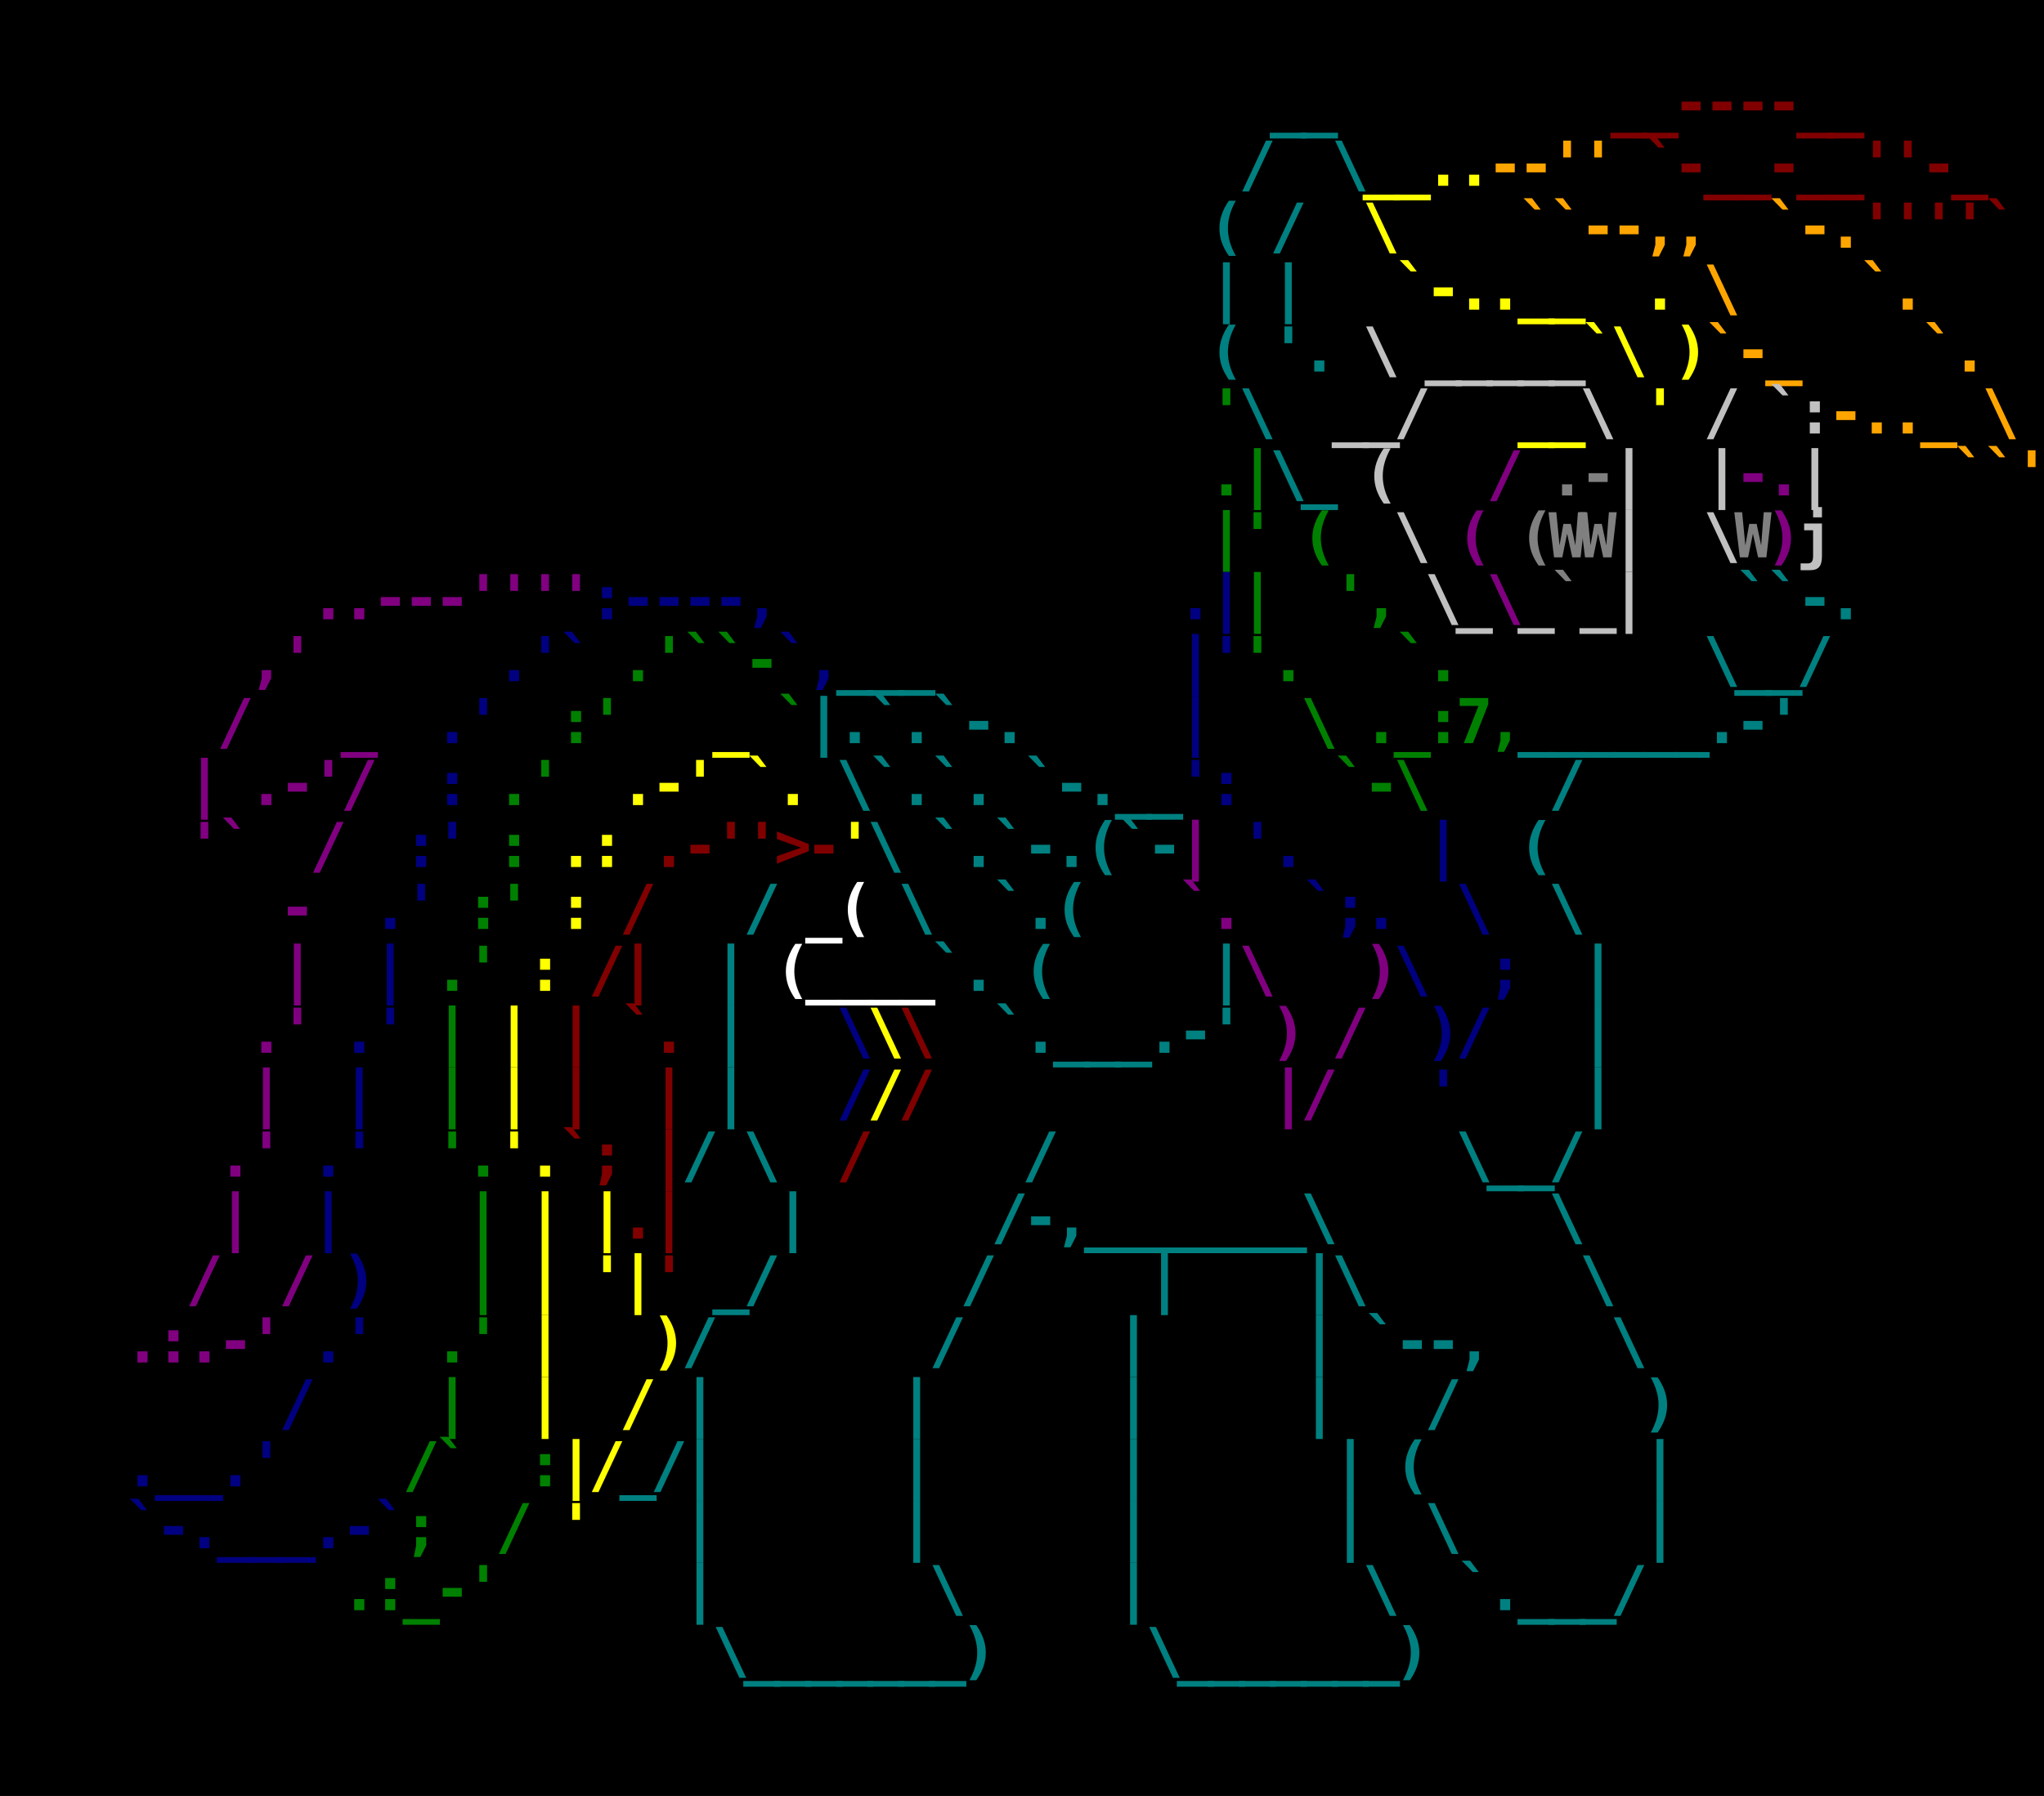
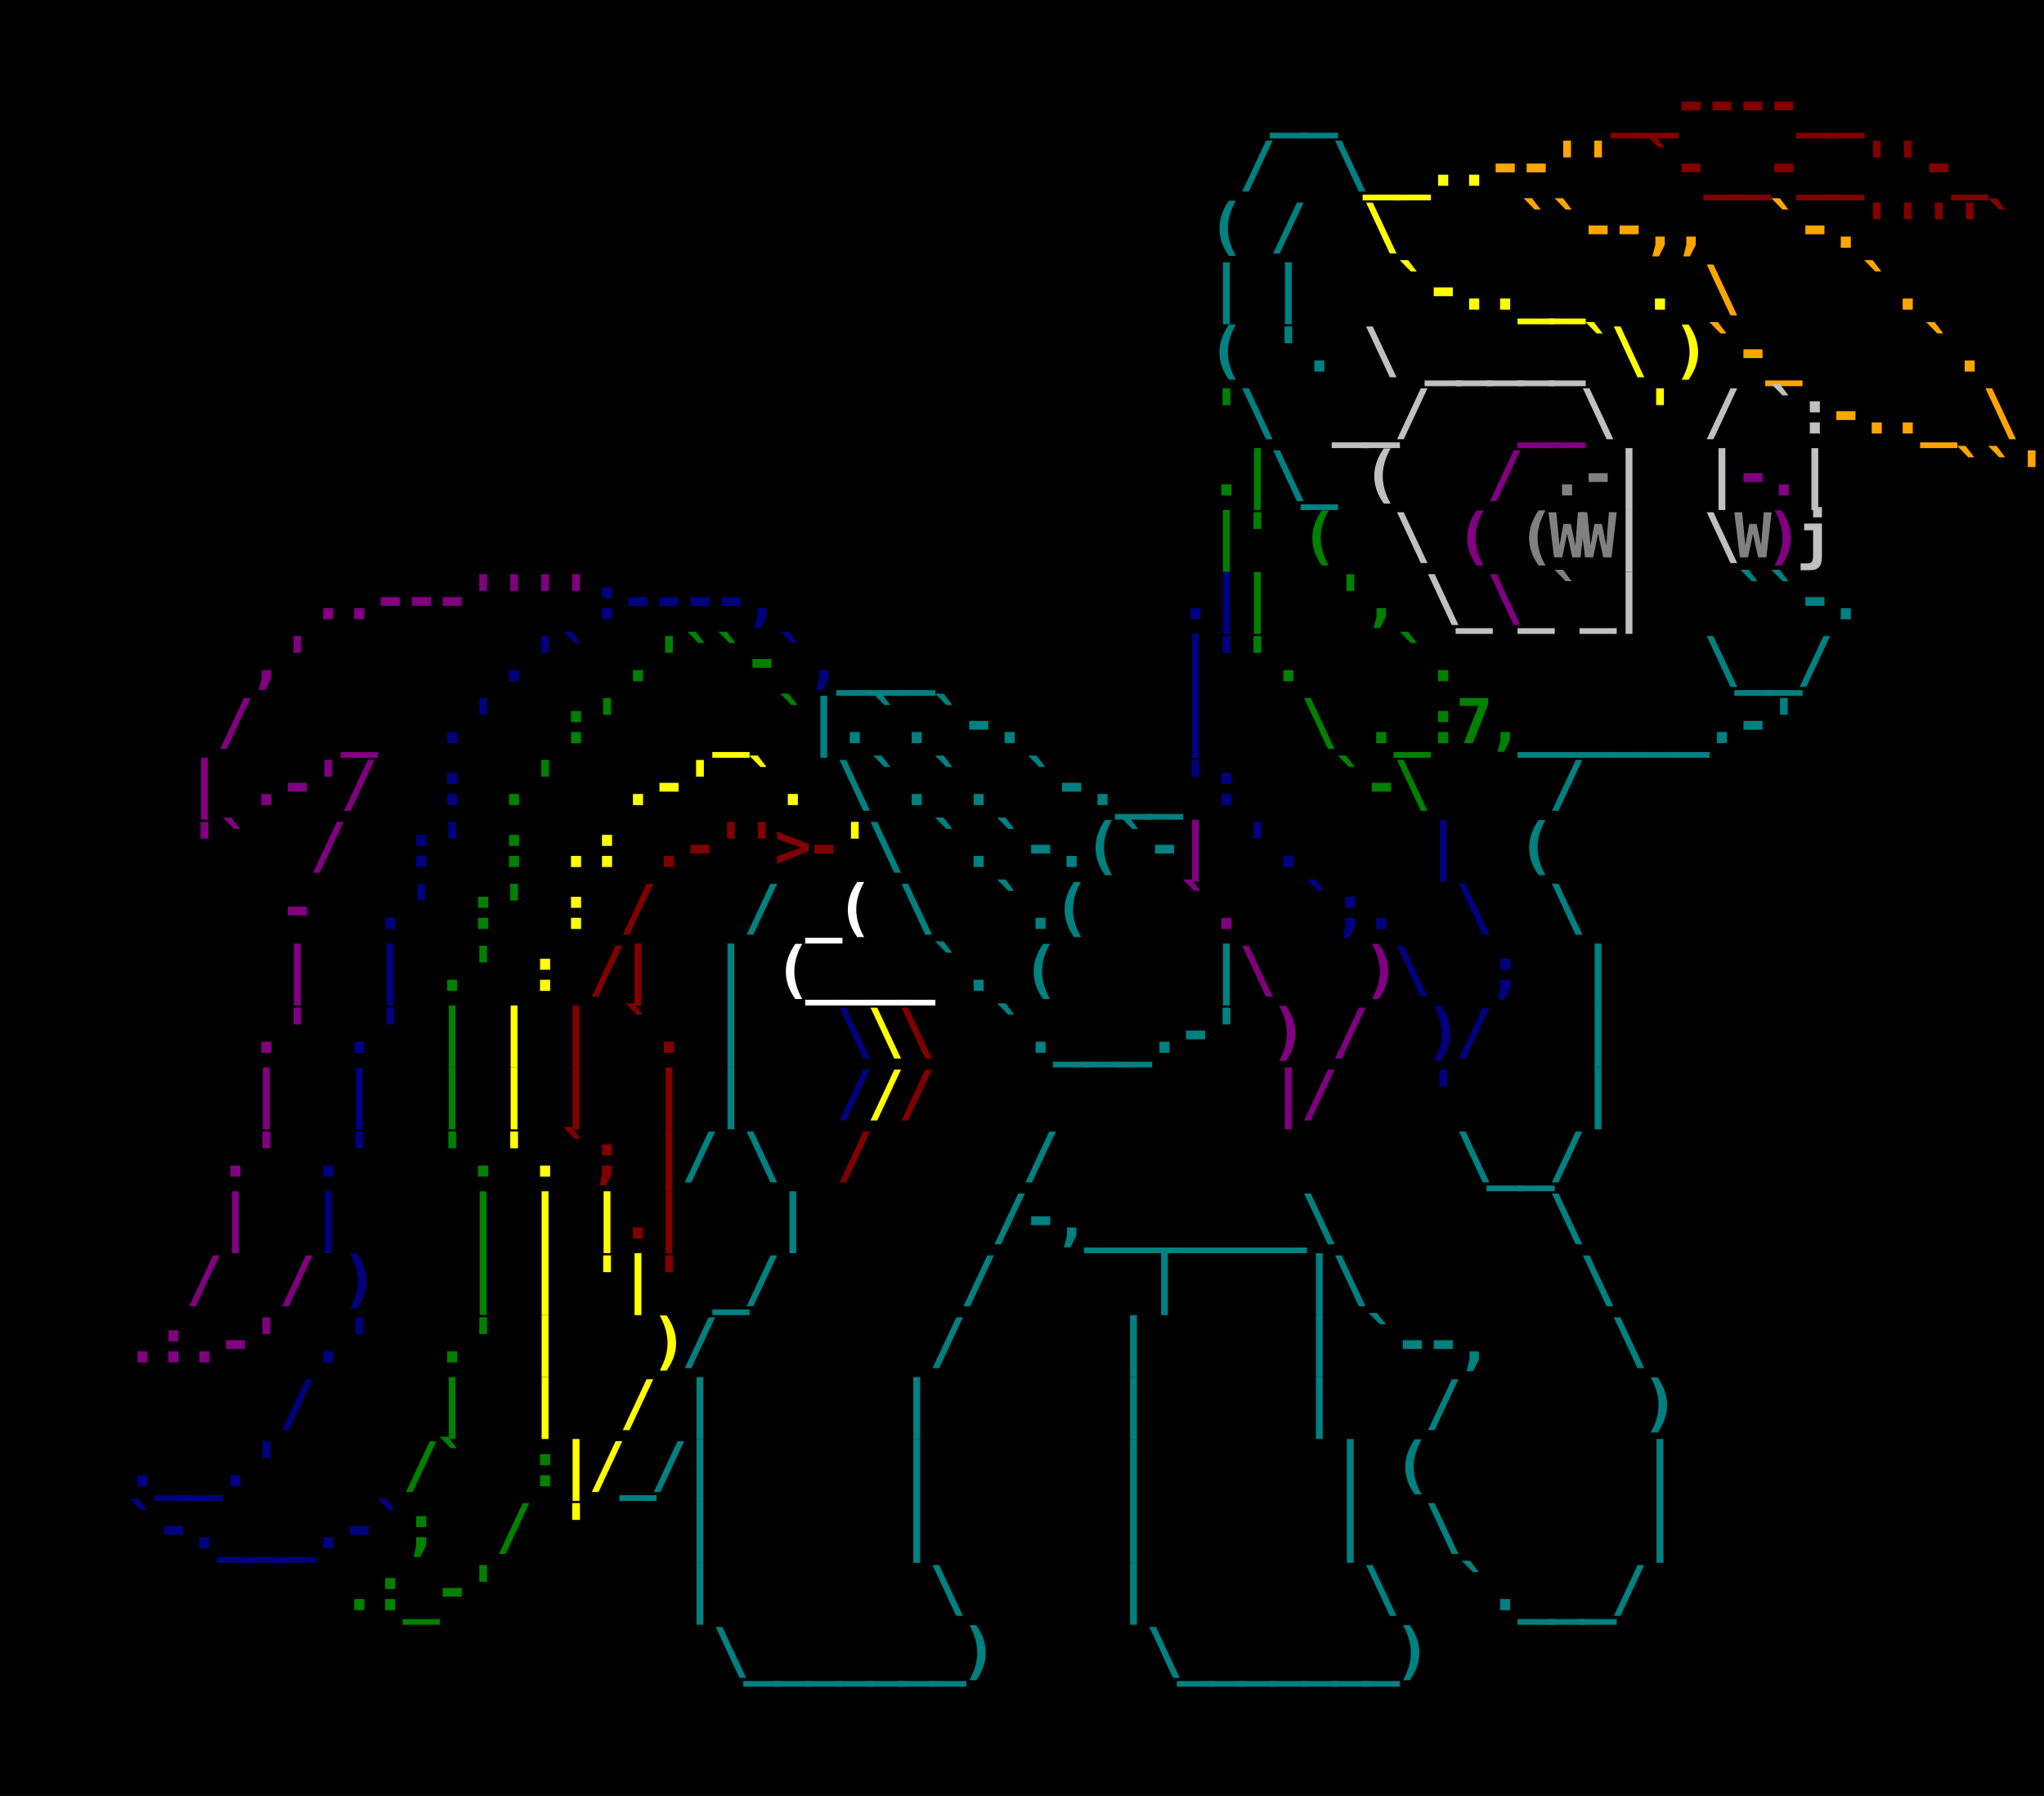
<svg xmlns="http://www.w3.org/2000/svg" width="396" height="348">
  <rect style="fill:black;stroke:none;" width="396" height="348" x="0" y="0" />
  <text y="0" x="0" style="font-family:monospace;font-size:12px;font-weight:bold;">
    <tspan x="246" y="24" style="fill:teal;">_</tspan>
    <tspan x="252" y="24" style="fill:teal;">_</tspan>
    <tspan x="312" y="24" style="fill:maroon;">_</tspan>
    <tspan x="318" y="24" style="fill:maroon;">_</tspan>
    <tspan x="324" y="24" style="fill:maroon;">-</tspan>
    <tspan x="330" y="24" style="fill:maroon;">-</tspan>
    <tspan x="336" y="24" style="fill:maroon;">-</tspan>
    <tspan x="342" y="24" style="fill:maroon;">-</tspan>
    <tspan x="348" y="24" style="fill:maroon;">_</tspan>
    <tspan x="354" y="24" style="fill:maroon;">_</tspan>
    <tspan x="240" y="36" style="fill:teal;">/</tspan>
    <tspan x="258" y="36" style="fill:teal;">\</tspan>
    <tspan x="264" y="36" style="fill:yellow;">_</tspan>
    <tspan x="270" y="36" style="fill:yellow;">_</tspan>
    <tspan x="276" y="36" style="fill:yellow;">.</tspan>
    <tspan x="282" y="36" style="fill:yellow;">.</tspan>
    <tspan x="288" y="36" style="fill:orange;">-</tspan>
    <tspan x="294" y="36" style="fill:orange;">-</tspan>
    <tspan x="300" y="36" style="fill:orange;">'</tspan>
    <tspan x="306" y="36" style="fill:orange;">'</tspan>
    <tspan x="318" y="36" style="fill:maroon;">`</tspan>
    <tspan x="324" y="36" style="fill:maroon;">-</tspan>
    <tspan x="330" y="36" style="fill:maroon;">_</tspan>
    <tspan x="336" y="36" style="fill:maroon;">_</tspan>
    <tspan x="342" y="36" style="fill:maroon;">-</tspan>
    <tspan x="348" y="36" style="fill:maroon;">_</tspan>
    <tspan x="354" y="36" style="fill:maroon;">_</tspan>
    <tspan x="360" y="36" style="fill:maroon;">'</tspan>
    <tspan x="366" y="36" style="fill:maroon;">'</tspan>
    <tspan x="372" y="36" style="fill:maroon;">-</tspan>
    <tspan x="378" y="36" style="fill:maroon;">_</tspan>
    <tspan x="234" y="48" style="fill:teal;">(</tspan>
    <tspan x="246" y="48" style="fill:teal;">/</tspan>
    <tspan x="264" y="48" style="fill:yellow;">\</tspan>
    <tspan x="294" y="48" style="fill:orange;">`</tspan>
    <tspan x="300" y="48" style="fill:orange;">`</tspan>
    <tspan x="306" y="48" style="fill:orange;">-</tspan>
    <tspan x="312" y="48" style="fill:orange;">-</tspan>
    <tspan x="318" y="48" style="fill:orange;">,</tspan>
    <tspan x="324" y="48" style="fill:orange;">,</tspan>
    <tspan x="342" y="48" style="fill:orange;">`</tspan>
    <tspan x="348" y="48" style="fill:orange;">-</tspan>
    <tspan x="354" y="48" style="fill:orange;">.</tspan>
    <tspan x="360" y="48" style="fill:maroon;">'</tspan>
    <tspan x="366" y="48" style="fill:maroon;">'</tspan>
    <tspan x="372" y="48" style="fill:maroon;">'</tspan>
    <tspan x="378" y="48" style="fill:maroon;">'</tspan>
    <tspan x="384" y="48" style="fill:maroon;">`</tspan>
    <tspan x="234" y="60" style="fill:teal;">|</tspan>
    <tspan x="246" y="60" style="fill:teal;">|</tspan>
    <tspan x="270" y="60" style="fill:yellow;">`</tspan>
    <tspan x="276" y="60" style="fill:yellow;">-</tspan>
    <tspan x="282" y="60" style="fill:yellow;">.</tspan>
    <tspan x="288" y="60" style="fill:yellow;">.</tspan>
    <tspan x="294" y="60" style="fill:yellow;">_</tspan>
    <tspan x="300" y="60" style="fill:yellow;">_</tspan>
    <tspan x="318" y="60" style="fill:yellow;">.</tspan>
    <tspan x="330" y="60" style="fill:orange;">\</tspan>
    <tspan x="360" y="60" style="fill:orange;">`</tspan>
    <tspan x="366" y="60" style="fill:orange;">.</tspan>
    <tspan x="234" y="72" style="fill:teal;">(</tspan>
    <tspan x="246" y="72" style="fill:teal;">'</tspan>
    <tspan x="252" y="72" style="fill:teal;">.</tspan>
    <tspan x="264" y="72" style="fill:silver;">\</tspan>
    <tspan x="276" y="72" style="fill:silver;">_</tspan>
    <tspan x="282" y="72" style="fill:silver;">_</tspan>
    <tspan x="288" y="72" style="fill:silver;">_</tspan>
    <tspan x="294" y="72" style="fill:silver;">_</tspan>
    <tspan x="300" y="72" style="fill:silver;">_</tspan>
    <tspan x="306" y="72" style="fill:yellow;">`</tspan>
    <tspan x="312" y="72" style="fill:yellow;">\</tspan>
    <tspan x="324" y="72" style="fill:yellow;">)</tspan>
    <tspan x="330" y="72" style="fill:orange;">`</tspan>
    <tspan x="336" y="72" style="fill:orange;">-</tspan>
    <tspan x="342" y="72" style="fill:orange;">_</tspan>
    <tspan x="372" y="72" style="fill:orange;">`</tspan>
    <tspan x="378" y="72" style="fill:orange;">.</tspan>
    <tspan x="234" y="84" style="fill:green;">'</tspan>
    <tspan x="240" y="84" style="fill:teal;">\</tspan>
    <tspan x="258" y="84" style="fill:silver;">_</tspan>
    <tspan x="264" y="84" style="fill:silver;">_</tspan>
    <tspan x="270" y="84" style="fill:silver;">/</tspan>
-     <tspan x="294" y="84" style="fill:yellow;">_</tspan>
-     <tspan x="300" y="84" style="fill:yellow;">_</tspan>
+     <tspan x="294" y="84" style="fill:purple;">_</tspan>
+     <tspan x="300" y="84" style="fill:purple;">_</tspan>
    <tspan x="306" y="84" style="fill:silver;">\</tspan>
    <tspan x="318" y="84" style="fill:yellow;">'</tspan>
    <tspan x="330" y="84" style="fill:silver;">/</tspan>
    <tspan x="342" y="84" style="fill:silver;">`</tspan>
    <tspan x="348" y="84" style="fill:silver;">:</tspan>
    <tspan x="354" y="84" style="fill:orange;">-</tspan>
    <tspan x="360" y="84" style="fill:orange;">.</tspan>
    <tspan x="366" y="84" style="fill:orange;">.</tspan>
    <tspan x="372" y="84" style="fill:orange;">_</tspan>
    <tspan x="384" y="84" style="fill:orange;">\</tspan>
    <tspan x="234" y="96" style="fill:green;">.</tspan>
    <tspan x="240" y="96" style="fill:green;">|</tspan>
    <tspan x="246" y="96" style="fill:teal;">\</tspan>
    <tspan x="252" y="96" style="fill:teal;">_</tspan>
    <tspan x="264" y="96" style="fill:silver;">(</tspan>
    <tspan x="288" y="96" style="fill:purple;">/</tspan>
    <tspan x="300" y="96" style="fill:gray;">.</tspan>
    <tspan x="306" y="96" style="fill:gray;">-</tspan>
    <tspan x="312" y="96" style="fill:silver;">|</tspan>
    <tspan x="330" y="96" style="fill:silver;">|</tspan>
    <tspan x="336" y="96" style="fill:purple;">-</tspan>
    <tspan x="342" y="96" style="fill:purple;">.</tspan>
    <tspan x="348" y="96" style="fill:silver;">|</tspan>
    <tspan x="378" y="96" style="fill:orange;">`</tspan>
    <tspan x="384" y="96" style="fill:orange;">`</tspan>
    <tspan x="390" y="96" style="fill:orange;">'</tspan>
    <tspan x="234" y="108" style="fill:green;">|</tspan>
    <tspan x="240" y="108" style="fill:green;">'</tspan>
    <tspan x="252" y="108" style="fill:green;">(</tspan>
    <tspan x="270" y="108" style="fill:silver;">\</tspan>
    <tspan x="282" y="108" style="fill:purple;">(</tspan>
    <tspan x="294" y="108" style="fill:gray;">(</tspan>
    <tspan x="300" y="108" style="fill:gray;">W</tspan>
    <tspan x="306" y="108" style="fill:gray;">W</tspan>
    <tspan x="312" y="108" style="fill:silver;">|</tspan>
    <tspan x="330" y="108" style="fill:silver;">\</tspan>
    <tspan x="336" y="108" style="fill:gray;">W</tspan>
    <tspan x="342" y="108" style="fill:purple;">)</tspan>
    <tspan x="348" y="108" style="fill:silver;">j</tspan>
    <tspan x="60" y="120" style="fill:purple;">.</tspan>
    <tspan x="66" y="120" style="fill:purple;">.</tspan>
    <tspan x="72" y="120" style="fill:purple;">-</tspan>
    <tspan x="78" y="120" style="fill:purple;">-</tspan>
    <tspan x="84" y="120" style="fill:purple;">-</tspan>
    <tspan x="90" y="120" style="fill:purple;">'</tspan>
    <tspan x="96" y="120" style="fill:purple;">'</tspan>
    <tspan x="102" y="120" style="fill:purple;">'</tspan>
    <tspan x="108" y="120" style="fill:purple;">'</tspan>
    <tspan x="114" y="120" style="fill:navy;">:</tspan>
    <tspan x="120" y="120" style="fill:navy;">-</tspan>
    <tspan x="126" y="120" style="fill:navy;">-</tspan>
    <tspan x="132" y="120" style="fill:navy;">-</tspan>
    <tspan x="138" y="120" style="fill:navy;">-</tspan>
    <tspan x="144" y="120" style="fill:navy;">,</tspan>
    <tspan x="228" y="120" style="fill:navy;">.</tspan>
    <tspan x="234" y="120" style="fill:navy;">|</tspan>
    <tspan x="240" y="120" style="fill:green;">|</tspan>
    <tspan x="258" y="120" style="fill:green;">'</tspan>
    <tspan x="264" y="120" style="fill:green;">,</tspan>
    <tspan x="276" y="120" style="fill:silver;">\</tspan>
    <tspan x="282" y="120" style="fill:silver;">_</tspan>
    <tspan x="288" y="120" style="fill:purple;">\</tspan>
    <tspan x="294" y="120" style="fill:silver;">_</tspan>
    <tspan x="300" y="120" style="fill:gray;">`</tspan>
    <tspan x="306" y="120" style="fill:silver;">_</tspan>
    <tspan x="312" y="120" style="fill:silver;">|</tspan>
    <tspan x="336" y="120" style="fill:teal;">`</tspan>
    <tspan x="342" y="120" style="fill:teal;">`</tspan>
    <tspan x="348" y="120" style="fill:teal;">-</tspan>
    <tspan x="354" y="120" style="fill:teal;">.</tspan>
    <tspan x="48" y="132" style="fill:purple;">,</tspan>
    <tspan x="54" y="132" style="fill:purple;">'</tspan>
    <tspan x="96" y="132" style="fill:navy;">.</tspan>
    <tspan x="102" y="132" style="fill:navy;">'</tspan>
    <tspan x="108" y="132" style="fill:navy;">`</tspan>
    <tspan x="120" y="132" style="fill:green;">.</tspan>
    <tspan x="126" y="132" style="fill:green;">'</tspan>
    <tspan x="132" y="132" style="fill:green;">`</tspan>
    <tspan x="138" y="132" style="fill:green;">`</tspan>
    <tspan x="144" y="132" style="fill:green;">-</tspan>
    <tspan x="150" y="132" style="fill:navy;">`</tspan>
    <tspan x="156" y="132" style="fill:navy;">,</tspan>
    <tspan x="162" y="132" style="fill:teal;">_</tspan>
    <tspan x="168" y="132" style="fill:teal;">_</tspan>
    <tspan x="174" y="132" style="fill:teal;">_</tspan>
    <tspan x="228" y="132" style="fill:navy;">|</tspan>
    <tspan x="234" y="132" style="fill:navy;">'</tspan>
    <tspan x="240" y="132" style="fill:green;">'</tspan>
    <tspan x="246" y="132" style="fill:green;">.</tspan>
    <tspan x="270" y="132" style="fill:green;">`</tspan>
    <tspan x="276" y="132" style="fill:green;">.</tspan>
    <tspan x="330" y="132" style="fill:teal;">\</tspan>
    <tspan x="336" y="132" style="fill:teal;">_</tspan>
    <tspan x="342" y="132" style="fill:teal;">_</tspan>
    <tspan x="348" y="132" style="fill:teal;">/</tspan>
    <tspan x="42" y="144" style="fill:purple;">/</tspan>
    <tspan x="66" y="144" style="fill:purple;">_</tspan>
    <tspan x="84" y="144" style="fill:navy;">.</tspan>
    <tspan x="90" y="144" style="fill:navy;">'</tspan>
    <tspan x="108" y="144" style="fill:green;">:</tspan>
    <tspan x="114" y="144" style="fill:green;">'</tspan>
    <tspan x="138" y="144" style="fill:yellow;">_</tspan>
    <tspan x="150" y="144" style="fill:green;">`</tspan>
    <tspan x="156" y="144" style="fill:teal;">|</tspan>
    <tspan x="162" y="144" style="fill:teal;">.</tspan>
    <tspan x="168" y="144" style="fill:teal;">`</tspan>
    <tspan x="174" y="144" style="fill:teal;">.</tspan>
    <tspan x="180" y="144" style="fill:teal;">`</tspan>
    <tspan x="186" y="144" style="fill:teal;">-</tspan>
    <tspan x="192" y="144" style="fill:teal;">.</tspan>
    <tspan x="228" y="144" style="fill:navy;">|</tspan>
    <tspan x="252" y="144" style="fill:green;">\</tspan>
    <tspan x="264" y="144" style="fill:green;">.</tspan>
    <tspan x="270" y="144" style="fill:green;">_</tspan>
    <tspan x="276" y="144" style="fill:green;">:</tspan>
    <tspan x="282" y="144" style="fill:green;">7</tspan>
    <tspan x="288" y="144" style="fill:green;">,</tspan>
    <tspan x="294" y="144" style="fill:teal;">_</tspan>
    <tspan x="300" y="144" style="fill:teal;">_</tspan>
    <tspan x="306" y="144" style="fill:teal;">_</tspan>
    <tspan x="312" y="144" style="fill:teal;">_</tspan>
    <tspan x="318" y="144" style="fill:teal;">_</tspan>
    <tspan x="324" y="144" style="fill:teal;">_</tspan>
    <tspan x="330" y="144" style="fill:teal;">.</tspan>
    <tspan x="336" y="144" style="fill:teal;">-</tspan>
    <tspan x="342" y="144" style="fill:teal;">'</tspan>
    <tspan x="36" y="156" style="fill:purple;">|</tspan>
    <tspan x="48" y="156" style="fill:purple;">.</tspan>
    <tspan x="54" y="156" style="fill:purple;">-</tspan>
    <tspan x="60" y="156" style="fill:purple;">'</tspan>
    <tspan x="66" y="156" style="fill:purple;">/</tspan>
    <tspan x="84" y="156" style="fill:navy;">:</tspan>
    <tspan x="96" y="156" style="fill:green;">.</tspan>
    <tspan x="102" y="156" style="fill:green;">'</tspan>
    <tspan x="120" y="156" style="fill:yellow;">.</tspan>
    <tspan x="126" y="156" style="fill:yellow;">-</tspan>
    <tspan x="132" y="156" style="fill:yellow;">'</tspan>
    <tspan x="144" y="156" style="fill:yellow;">`</tspan>
    <tspan x="150" y="156" style="fill:yellow;">.</tspan>
    <tspan x="162" y="156" style="fill:teal;">\</tspan>
    <tspan x="168" y="156" style="fill:teal;">`</tspan>
    <tspan x="174" y="156" style="fill:teal;">.</tspan>
    <tspan x="180" y="156" style="fill:teal;">`</tspan>
    <tspan x="186" y="156" style="fill:teal;">.</tspan>
    <tspan x="198" y="156" style="fill:teal;">`</tspan>
    <tspan x="204" y="156" style="fill:teal;">-</tspan>
    <tspan x="210" y="156" style="fill:teal;">.</tspan>
    <tspan x="216" y="156" style="fill:teal;">_</tspan>
    <tspan x="222" y="156" style="fill:teal;">_</tspan>
    <tspan x="228" y="156" style="fill:navy;">'</tspan>
    <tspan x="234" y="156" style="fill:navy;">:</tspan>
    <tspan x="258" y="156" style="fill:green;">`</tspan>
    <tspan x="264" y="156" style="fill:green;">-</tspan>
    <tspan x="270" y="156" style="fill:green;">\</tspan>
    <tspan x="300" y="156" style="fill:teal;">/</tspan>
    <tspan x="36" y="168" style="fill:purple;">'</tspan>
    <tspan x="42" y="168" style="fill:purple;">`</tspan>
    <tspan x="60" y="168" style="fill:purple;">/</tspan>
    <tspan x="78" y="168" style="fill:navy;">:</tspan>
    <tspan x="84" y="168" style="fill:navy;">'</tspan>
    <tspan x="96" y="168" style="fill:green;">:</tspan>
    <tspan x="108" y="168" style="fill:yellow;">.</tspan>
    <tspan x="114" y="168" style="fill:yellow;">:</tspan>
    <tspan x="126" y="168" style="fill:maroon;">.</tspan>
    <tspan x="132" y="168" style="fill:maroon;">-</tspan>
    <tspan x="138" y="168" style="fill:maroon;">'</tspan>
    <tspan x="144" y="168" style="fill:maroon;">'</tspan>
    <tspan x="150" y="168" style="fill:maroon;">&gt;</tspan>
    <tspan x="156" y="168" style="fill:maroon;">-</tspan>
    <tspan x="162" y="168" style="fill:yellow;">'</tspan>
    <tspan x="168" y="168" style="fill:teal;">\</tspan>
    <tspan x="180" y="168" style="fill:teal;">`</tspan>
    <tspan x="186" y="168" style="fill:teal;">.</tspan>
    <tspan x="192" y="168" style="fill:teal;">`</tspan>
    <tspan x="198" y="168" style="fill:teal;">-</tspan>
    <tspan x="204" y="168" style="fill:teal;">.</tspan>
    <tspan x="210" y="168" style="fill:teal;">(</tspan>
    <tspan x="216" y="168" style="fill:teal;">`</tspan>
    <tspan x="222" y="168" style="fill:teal;">-</tspan>
    <tspan x="228" y="168" style="fill:purple;">|</tspan>
    <tspan x="240" y="168" style="fill:navy;">'</tspan>
    <tspan x="246" y="168" style="fill:navy;">.</tspan>
    <tspan x="276" y="168" style="fill:navy;">|</tspan>
    <tspan x="294" y="168" style="fill:teal;">(</tspan>
    <tspan x="54" y="180" style="fill:purple;">-</tspan>
    <tspan x="72" y="180" style="fill:navy;">.</tspan>
    <tspan x="78" y="180" style="fill:navy;">'</tspan>
    <tspan x="90" y="180" style="fill:green;">:</tspan>
    <tspan x="96" y="180" style="fill:green;">'</tspan>
    <tspan x="108" y="180" style="fill:yellow;">:</tspan>
    <tspan x="120" y="180" style="fill:maroon;">/</tspan>
    <tspan x="144" y="180" style="fill:teal;">/</tspan>
    <tspan x="156" y="180" style="fill:white;">_</tspan>
    <tspan x="162" y="180" style="fill:white;">(</tspan>
    <tspan x="174" y="180" style="fill:teal;">\</tspan>
    <tspan x="192" y="180" style="fill:teal;">`</tspan>
    <tspan x="198" y="180" style="fill:teal;">.</tspan>
    <tspan x="204" y="180" style="fill:teal;">(</tspan>
    <tspan x="228" y="180" style="fill:purple;">`</tspan>
    <tspan x="234" y="180" style="fill:purple;">.</tspan>
    <tspan x="252" y="180" style="fill:navy;">`</tspan>
    <tspan x="258" y="180" style="fill:navy;">;</tspan>
    <tspan x="264" y="180" style="fill:navy;">.</tspan>
    <tspan x="282" y="180" style="fill:navy;">\</tspan>
    <tspan x="300" y="180" style="fill:teal;">\</tspan>
    <tspan x="54" y="192" style="fill:purple;">|</tspan>
    <tspan x="72" y="192" style="fill:navy;">|</tspan>
    <tspan x="84" y="192" style="fill:green;">.</tspan>
    <tspan x="90" y="192" style="fill:green;">'</tspan>
    <tspan x="102" y="192" style="fill:yellow;">:</tspan>
    <tspan x="114" y="192" style="fill:maroon;">/</tspan>
    <tspan x="120" y="192" style="fill:maroon;">|</tspan>
    <tspan x="138" y="192" style="fill:teal;">|</tspan>
    <tspan x="150" y="192" style="fill:white;">(</tspan>
    <tspan x="156" y="192" style="fill:white;">_</tspan>
    <tspan x="162" y="192" style="fill:white;">_</tspan>
    <tspan x="168" y="192" style="fill:white;">_</tspan>
    <tspan x="174" y="192" style="fill:white;">_</tspan>
    <tspan x="180" y="192" style="fill:teal;">`</tspan>
    <tspan x="186" y="192" style="fill:teal;">.</tspan>
    <tspan x="198" y="192" style="fill:teal;">(</tspan>
    <tspan x="234" y="192" style="fill:teal;">|</tspan>
    <tspan x="240" y="192" style="fill:purple;">\</tspan>
    <tspan x="264" y="192" style="fill:purple;">)</tspan>
    <tspan x="270" y="192" style="fill:navy;">\</tspan>
    <tspan x="288" y="192" style="fill:navy;">;</tspan>
    <tspan x="306" y="192" style="fill:teal;">|</tspan>
    <tspan x="48" y="204" style="fill:purple;">.</tspan>
    <tspan x="54" y="204" style="fill:purple;">'</tspan>
    <tspan x="66" y="204" style="fill:navy;">.</tspan>
    <tspan x="72" y="204" style="fill:navy;">'</tspan>
    <tspan x="84" y="204" style="fill:green;">|</tspan>
    <tspan x="96" y="204" style="fill:yellow;">|</tspan>
    <tspan x="108" y="204" style="fill:maroon;">|</tspan>
    <tspan x="120" y="204" style="fill:maroon;">`</tspan>
    <tspan x="126" y="204" style="fill:maroon;">.</tspan>
    <tspan x="138" y="204" style="fill:teal;">|</tspan>
    <tspan x="162" y="204" style="fill:navy;">\</tspan>
    <tspan x="168" y="204" style="fill:yellow;">\</tspan>
    <tspan x="174" y="204" style="fill:maroon;">\</tspan>
    <tspan x="192" y="204" style="fill:teal;">`</tspan>
    <tspan x="198" y="204" style="fill:teal;">.</tspan>
    <tspan x="204" y="204" style="fill:teal;">_</tspan>
    <tspan x="210" y="204" style="fill:teal;">_</tspan>
    <tspan x="216" y="204" style="fill:teal;">_</tspan>
    <tspan x="222" y="204" style="fill:teal;">.</tspan>
    <tspan x="228" y="204" style="fill:teal;">-</tspan>
    <tspan x="234" y="204" style="fill:teal;">'</tspan>
    <tspan x="246" y="204" style="fill:purple;">)</tspan>
    <tspan x="258" y="204" style="fill:purple;">/</tspan>
    <tspan x="276" y="204" style="fill:navy;">)</tspan>
    <tspan x="282" y="204" style="fill:navy;">/</tspan>
    <tspan x="306" y="204" style="fill:teal;">|</tspan>
    <tspan x="48" y="216" style="fill:purple;">|</tspan>
    <tspan x="66" y="216" style="fill:navy;">|</tspan>
    <tspan x="84" y="216" style="fill:green;">|</tspan>
    <tspan x="96" y="216" style="fill:yellow;">|</tspan>
    <tspan x="108" y="216" style="fill:maroon;">|</tspan>
    <tspan x="126" y="216" style="fill:maroon;">|</tspan>
    <tspan x="138" y="216" style="fill:teal;">|</tspan>
    <tspan x="162" y="216" style="fill:navy;">/</tspan>
    <tspan x="168" y="216" style="fill:yellow;">/</tspan>
    <tspan x="174" y="216" style="fill:maroon;">/</tspan>
    <tspan x="246" y="216" style="fill:purple;">|</tspan>
    <tspan x="252" y="216" style="fill:purple;">/</tspan>
    <tspan x="276" y="216" style="fill:navy;">'</tspan>
    <tspan x="306" y="216" style="fill:teal;">|</tspan>
    <tspan x="42" y="228" style="fill:purple;">.</tspan>
    <tspan x="48" y="228" style="fill:purple;">'</tspan>
    <tspan x="60" y="228" style="fill:navy;">.</tspan>
    <tspan x="66" y="228" style="fill:navy;">'</tspan>
    <tspan x="84" y="228" style="fill:green;">'</tspan>
    <tspan x="90" y="228" style="fill:green;">.</tspan>
    <tspan x="96" y="228" style="fill:yellow;">'</tspan>
    <tspan x="102" y="228" style="fill:yellow;">.</tspan>
    <tspan x="108" y="228" style="fill:maroon;">`</tspan>
    <tspan x="114" y="228" style="fill:maroon;">;</tspan>
    <tspan x="126" y="228" style="fill:maroon;">|</tspan>
    <tspan x="132" y="228" style="fill:teal;">/</tspan>
    <tspan x="144" y="228" style="fill:teal;">\</tspan>
    <tspan x="162" y="228" style="fill:maroon;">/</tspan>
    <tspan x="198" y="228" style="fill:teal;">/</tspan>
    <tspan x="282" y="228" style="fill:teal;">\</tspan>
    <tspan x="288" y="228" style="fill:teal;">_</tspan>
    <tspan x="294" y="228" style="fill:teal;">_</tspan>
    <tspan x="300" y="228" style="fill:teal;">/</tspan>
    <tspan x="42" y="240" style="fill:purple;">|</tspan>
    <tspan x="60" y="240" style="fill:navy;">|</tspan>
    <tspan x="90" y="240" style="fill:green;">|</tspan>
    <tspan x="102" y="240" style="fill:yellow;">|</tspan>
    <tspan x="114" y="240" style="fill:yellow;">|</tspan>
    <tspan x="120" y="240" style="fill:maroon;">.</tspan>
    <tspan x="126" y="240" style="fill:maroon;">|</tspan>
    <tspan x="150" y="240" style="fill:teal;">|</tspan>
    <tspan x="192" y="240" style="fill:teal;">/</tspan>
    <tspan x="198" y="240" style="fill:teal;">-</tspan>
    <tspan x="204" y="240" style="fill:teal;">,</tspan>
    <tspan x="210" y="240" style="fill:teal;">_</tspan>
    <tspan x="216" y="240" style="fill:teal;">_</tspan>
    <tspan x="222" y="240" style="fill:teal;">_</tspan>
    <tspan x="228" y="240" style="fill:teal;">_</tspan>
    <tspan x="234" y="240" style="fill:teal;">_</tspan>
    <tspan x="240" y="240" style="fill:teal;">_</tspan>
    <tspan x="246" y="240" style="fill:teal;">_</tspan>
    <tspan x="252" y="240" style="fill:teal;">\</tspan>
    <tspan x="300" y="240" style="fill:teal;">\</tspan>
    <tspan x="36" y="252" style="fill:purple;">/</tspan>
    <tspan x="54" y="252" style="fill:purple;">/</tspan>
    <tspan x="66" y="252" style="fill:navy;">)</tspan>
    <tspan x="90" y="252" style="fill:green;">|</tspan>
    <tspan x="102" y="252" style="fill:yellow;">|</tspan>
    <tspan x="114" y="252" style="fill:yellow;">'</tspan>
    <tspan x="120" y="252" style="fill:yellow;">|</tspan>
    <tspan x="126" y="252" style="fill:maroon;">'</tspan>
    <tspan x="138" y="252" style="fill:teal;">_</tspan>
    <tspan x="144" y="252" style="fill:teal;">/</tspan>
    <tspan x="186" y="252" style="fill:teal;">/</tspan>
    <tspan x="222" y="252" style="fill:teal;">|</tspan>
    <tspan x="252" y="252" style="fill:teal;">|</tspan>
    <tspan x="258" y="252" style="fill:teal;">\</tspan>
    <tspan x="306" y="252" style="fill:teal;">\</tspan>
    <tspan x="24" y="264" style="fill:purple;">.</tspan>
    <tspan x="30" y="264" style="fill:purple;">:</tspan>
    <tspan x="36" y="264" style="fill:purple;">.</tspan>
    <tspan x="42" y="264" style="fill:purple;">-</tspan>
    <tspan x="48" y="264" style="fill:purple;">'</tspan>
    <tspan x="60" y="264" style="fill:navy;">.</tspan>
    <tspan x="66" y="264" style="fill:navy;">'</tspan>
    <tspan x="84" y="264" style="fill:green;">.</tspan>
    <tspan x="90" y="264" style="fill:green;">'</tspan>
    <tspan x="102" y="264" style="fill:yellow;">|</tspan>
    <tspan x="126" y="264" style="fill:yellow;">)</tspan>
    <tspan x="132" y="264" style="fill:teal;">/</tspan>
    <tspan x="180" y="264" style="fill:teal;">/</tspan>
    <tspan x="216" y="264" style="fill:teal;">|</tspan>
    <tspan x="252" y="264" style="fill:teal;">|</tspan>
    <tspan x="264" y="264" style="fill:teal;">`</tspan>
    <tspan x="270" y="264" style="fill:teal;">-</tspan>
    <tspan x="276" y="264" style="fill:teal;">-</tspan>
    <tspan x="282" y="264" style="fill:teal;">,</tspan>
    <tspan x="312" y="264" style="fill:teal;">\</tspan>
    <tspan x="54" y="276" style="fill:navy;">/</tspan>
    <tspan x="84" y="276" style="fill:green;">|</tspan>
    <tspan x="102" y="276" style="fill:yellow;">|</tspan>
    <tspan x="120" y="276" style="fill:yellow;">/</tspan>
    <tspan x="132" y="276" style="fill:teal;">|</tspan>
    <tspan x="174" y="276" style="fill:teal;">|</tspan>
    <tspan x="216" y="276" style="fill:teal;">|</tspan>
    <tspan x="252" y="276" style="fill:teal;">|</tspan>
    <tspan x="276" y="276" style="fill:teal;">/</tspan>
    <tspan x="318" y="276" style="fill:teal;">)</tspan>
    <tspan x="24" y="288" style="fill:navy;">.</tspan>
    <tspan x="30" y="288" style="fill:navy;">_</tspan>
    <tspan x="36" y="288" style="fill:navy;">_</tspan>
    <tspan x="42" y="288" style="fill:navy;">.</tspan>
    <tspan x="48" y="288" style="fill:navy;">'</tspan>
    <tspan x="78" y="288" style="fill:green;">/</tspan>
    <tspan x="84" y="288" style="fill:green;">`</tspan>
    <tspan x="102" y="288" style="fill:green;">:</tspan>
    <tspan x="108" y="288" style="fill:yellow;">|</tspan>
    <tspan x="114" y="288" style="fill:yellow;">/</tspan>
    <tspan x="120" y="288" style="fill:teal;">_</tspan>
    <tspan x="126" y="288" style="fill:teal;">/</tspan>
    <tspan x="132" y="288" style="fill:teal;">|</tspan>
    <tspan x="174" y="288" style="fill:teal;">|</tspan>
    <tspan x="216" y="288" style="fill:teal;">|</tspan>
    <tspan x="258" y="288" style="fill:teal;">|</tspan>
    <tspan x="270" y="288" style="fill:teal;">(</tspan>
    <tspan x="318" y="288" style="fill:teal;">|</tspan>
    <tspan x="24" y="300" style="fill:navy;">`</tspan>
    <tspan x="30" y="300" style="fill:navy;">-</tspan>
    <tspan x="36" y="300" style="fill:navy;">.</tspan>
    <tspan x="42" y="300" style="fill:navy;">_</tspan>
    <tspan x="48" y="300" style="fill:navy;">_</tspan>
    <tspan x="54" y="300" style="fill:navy;">_</tspan>
    <tspan x="60" y="300" style="fill:navy;">.</tspan>
    <tspan x="66" y="300" style="fill:navy;">-</tspan>
    <tspan x="72" y="300" style="fill:navy;">`</tspan>
    <tspan x="78" y="300" style="fill:green;">;</tspan>
    <tspan x="96" y="300" style="fill:green;">/</tspan>
    <tspan x="108" y="300" style="fill:yellow;">'</tspan>
    <tspan x="132" y="300" style="fill:teal;">|</tspan>
    <tspan x="174" y="300" style="fill:teal;">|</tspan>
    <tspan x="216" y="300" style="fill:teal;">|</tspan>
    <tspan x="258" y="300" style="fill:teal;">|</tspan>
    <tspan x="276" y="300" style="fill:teal;">\</tspan>
    <tspan x="318" y="300" style="fill:teal;">|</tspan>
    <tspan x="66" y="312" style="fill:green;">.</tspan>
    <tspan x="72" y="312" style="fill:green;">:</tspan>
    <tspan x="78" y="312" style="fill:green;">_</tspan>
    <tspan x="84" y="312" style="fill:green;">-</tspan>
    <tspan x="90" y="312" style="fill:green;">'</tspan>
    <tspan x="132" y="312" style="fill:teal;">|</tspan>
    <tspan x="180" y="312" style="fill:teal;">\</tspan>
    <tspan x="216" y="312" style="fill:teal;">|</tspan>
    <tspan x="264" y="312" style="fill:teal;">\</tspan>
    <tspan x="282" y="312" style="fill:teal;">`</tspan>
    <tspan x="288" y="312" style="fill:teal;">.</tspan>
    <tspan x="294" y="312" style="fill:teal;">_</tspan>
    <tspan x="300" y="312" style="fill:teal;">_</tspan>
    <tspan x="306" y="312" style="fill:teal;">_</tspan>
    <tspan x="312" y="312" style="fill:teal;">/</tspan>
    <tspan x="138" y="324" style="fill:teal;">\</tspan>
    <tspan x="144" y="324" style="fill:teal;">_</tspan>
    <tspan x="150" y="324" style="fill:teal;">_</tspan>
    <tspan x="156" y="324" style="fill:teal;">_</tspan>
    <tspan x="162" y="324" style="fill:teal;">_</tspan>
    <tspan x="168" y="324" style="fill:teal;">_</tspan>
    <tspan x="174" y="324" style="fill:teal;">_</tspan>
    <tspan x="180" y="324" style="fill:teal;">_</tspan>
    <tspan x="186" y="324" style="fill:teal;">)</tspan>
    <tspan x="222" y="324" style="fill:teal;">\</tspan>
    <tspan x="228" y="324" style="fill:teal;">_</tspan>
    <tspan x="234" y="324" style="fill:teal;">_</tspan>
    <tspan x="240" y="324" style="fill:teal;">_</tspan>
    <tspan x="246" y="324" style="fill:teal;">_</tspan>
    <tspan x="252" y="324" style="fill:teal;">_</tspan>
    <tspan x="258" y="324" style="fill:teal;">_</tspan>
    <tspan x="264" y="324" style="fill:teal;">_</tspan>
    <tspan x="270" y="324" style="fill:teal;">)</tspan>
  </text>
</svg>
